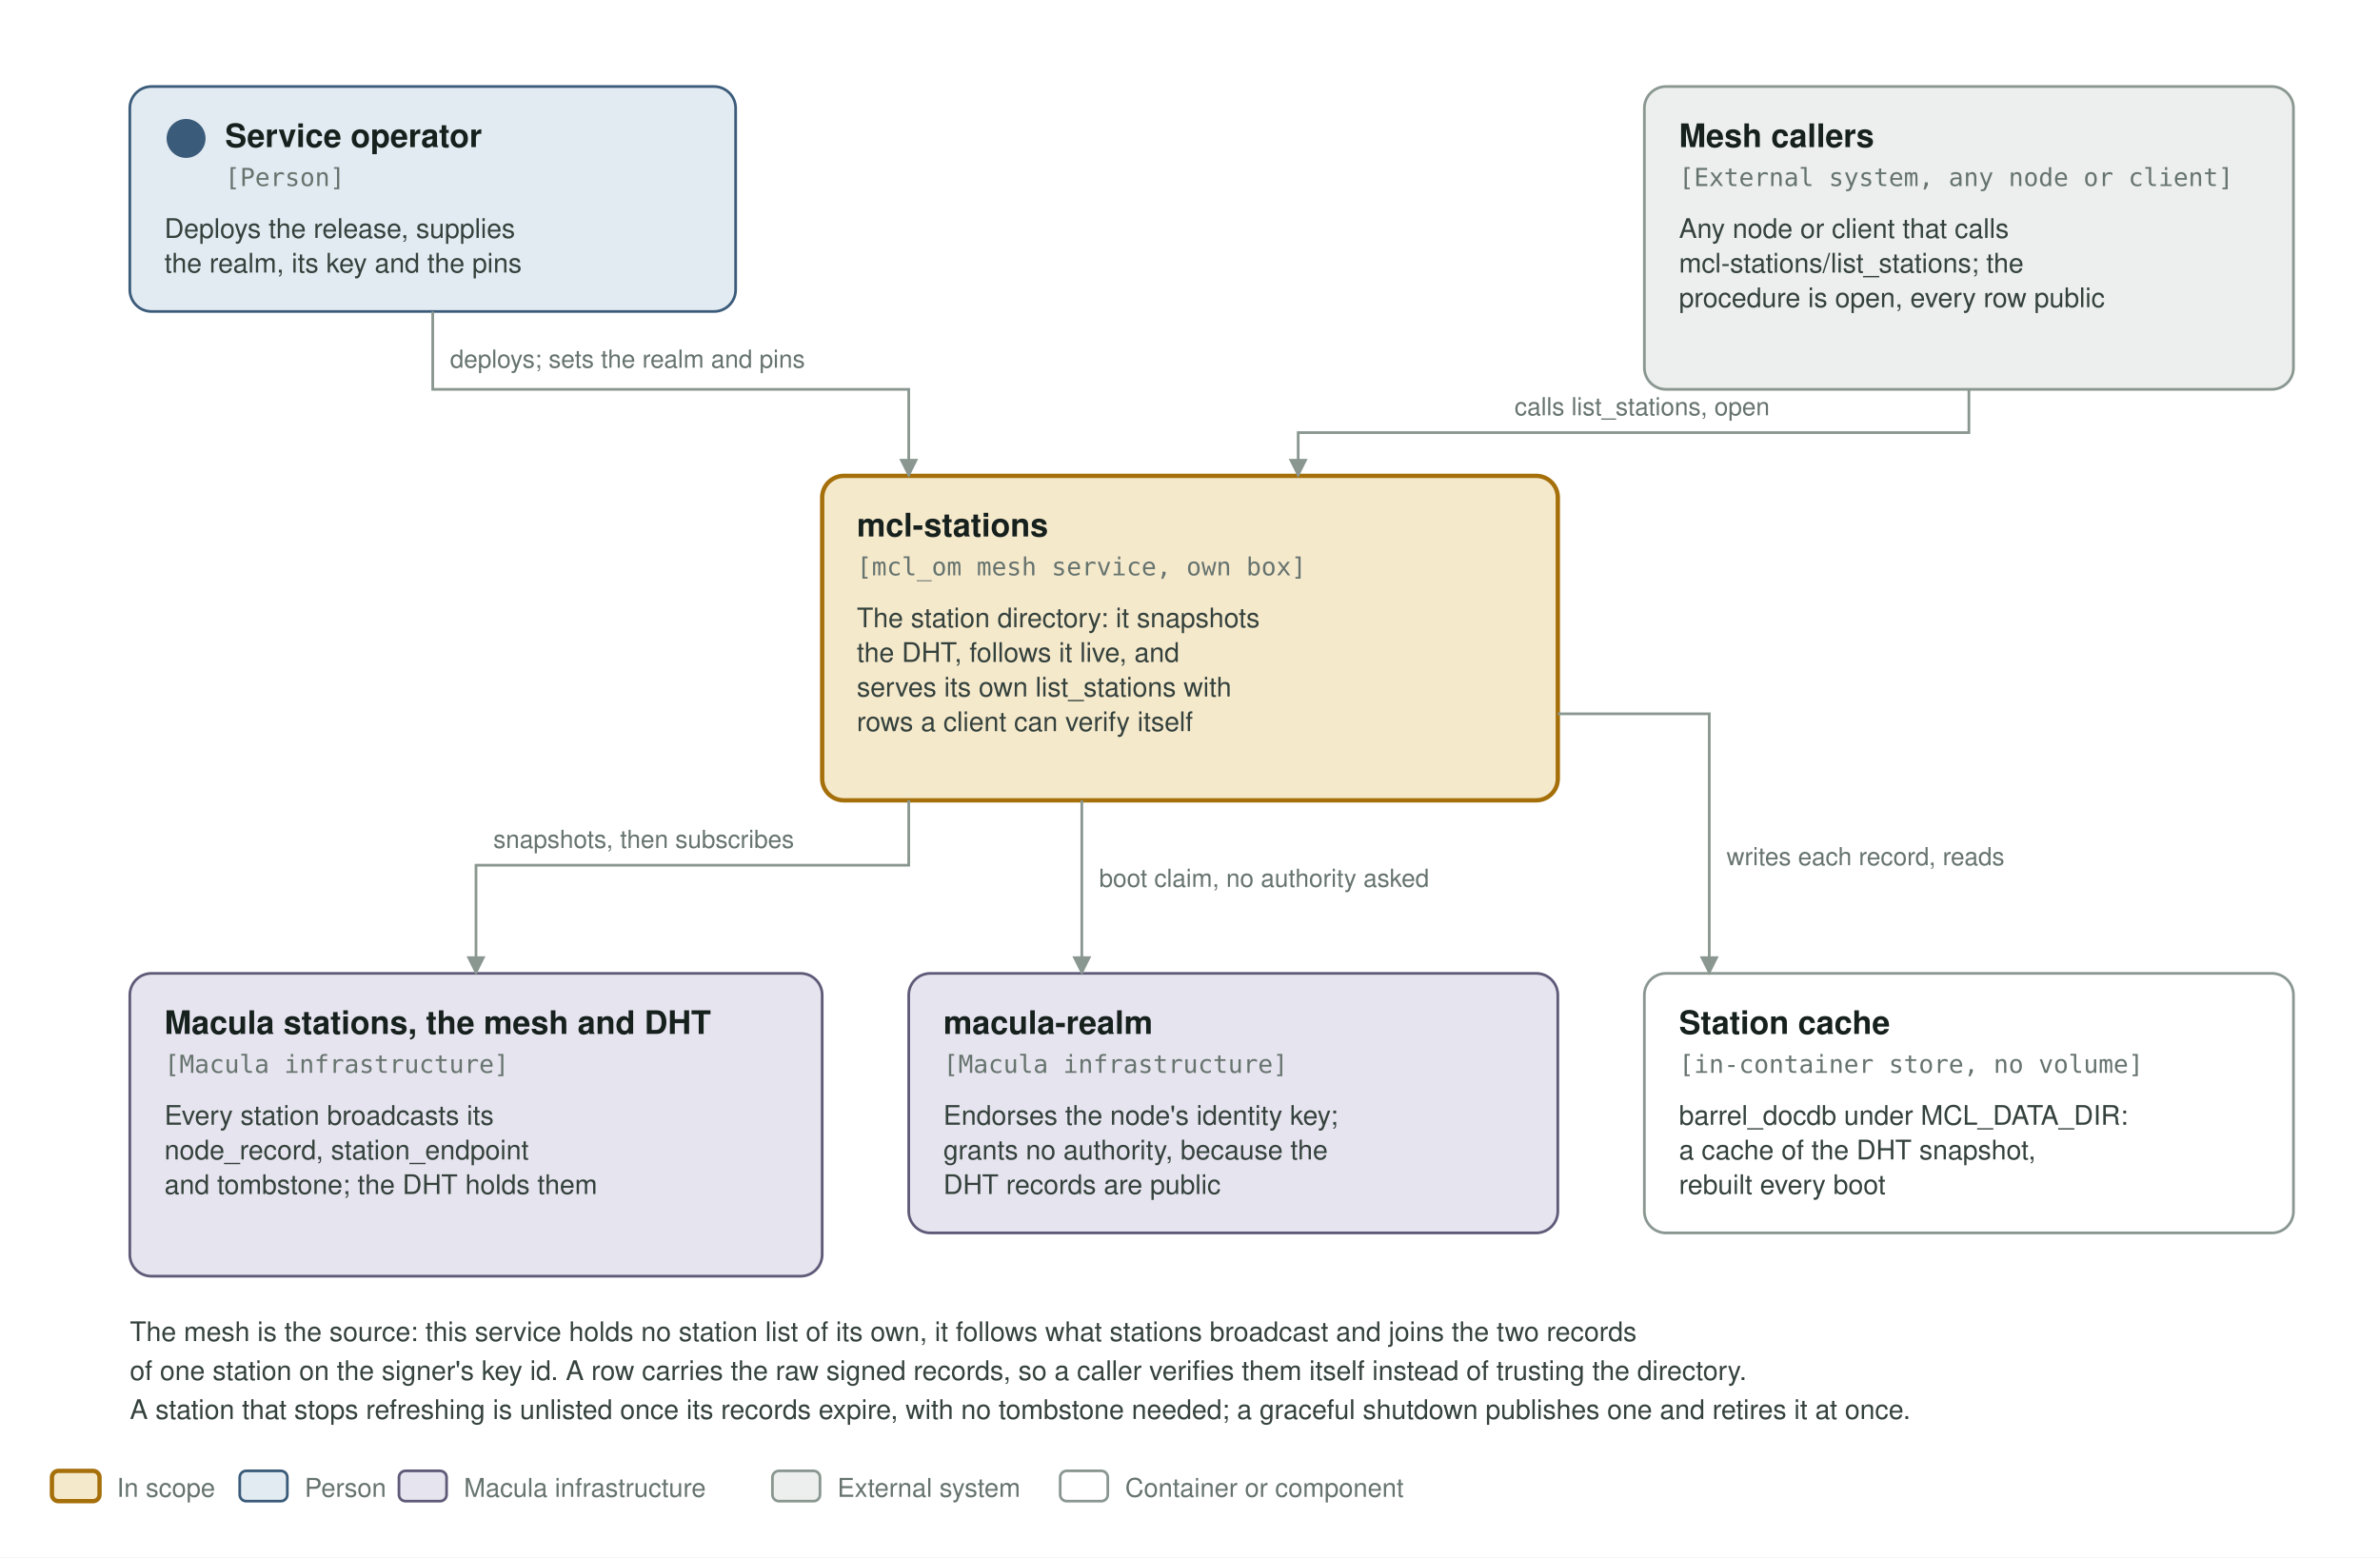
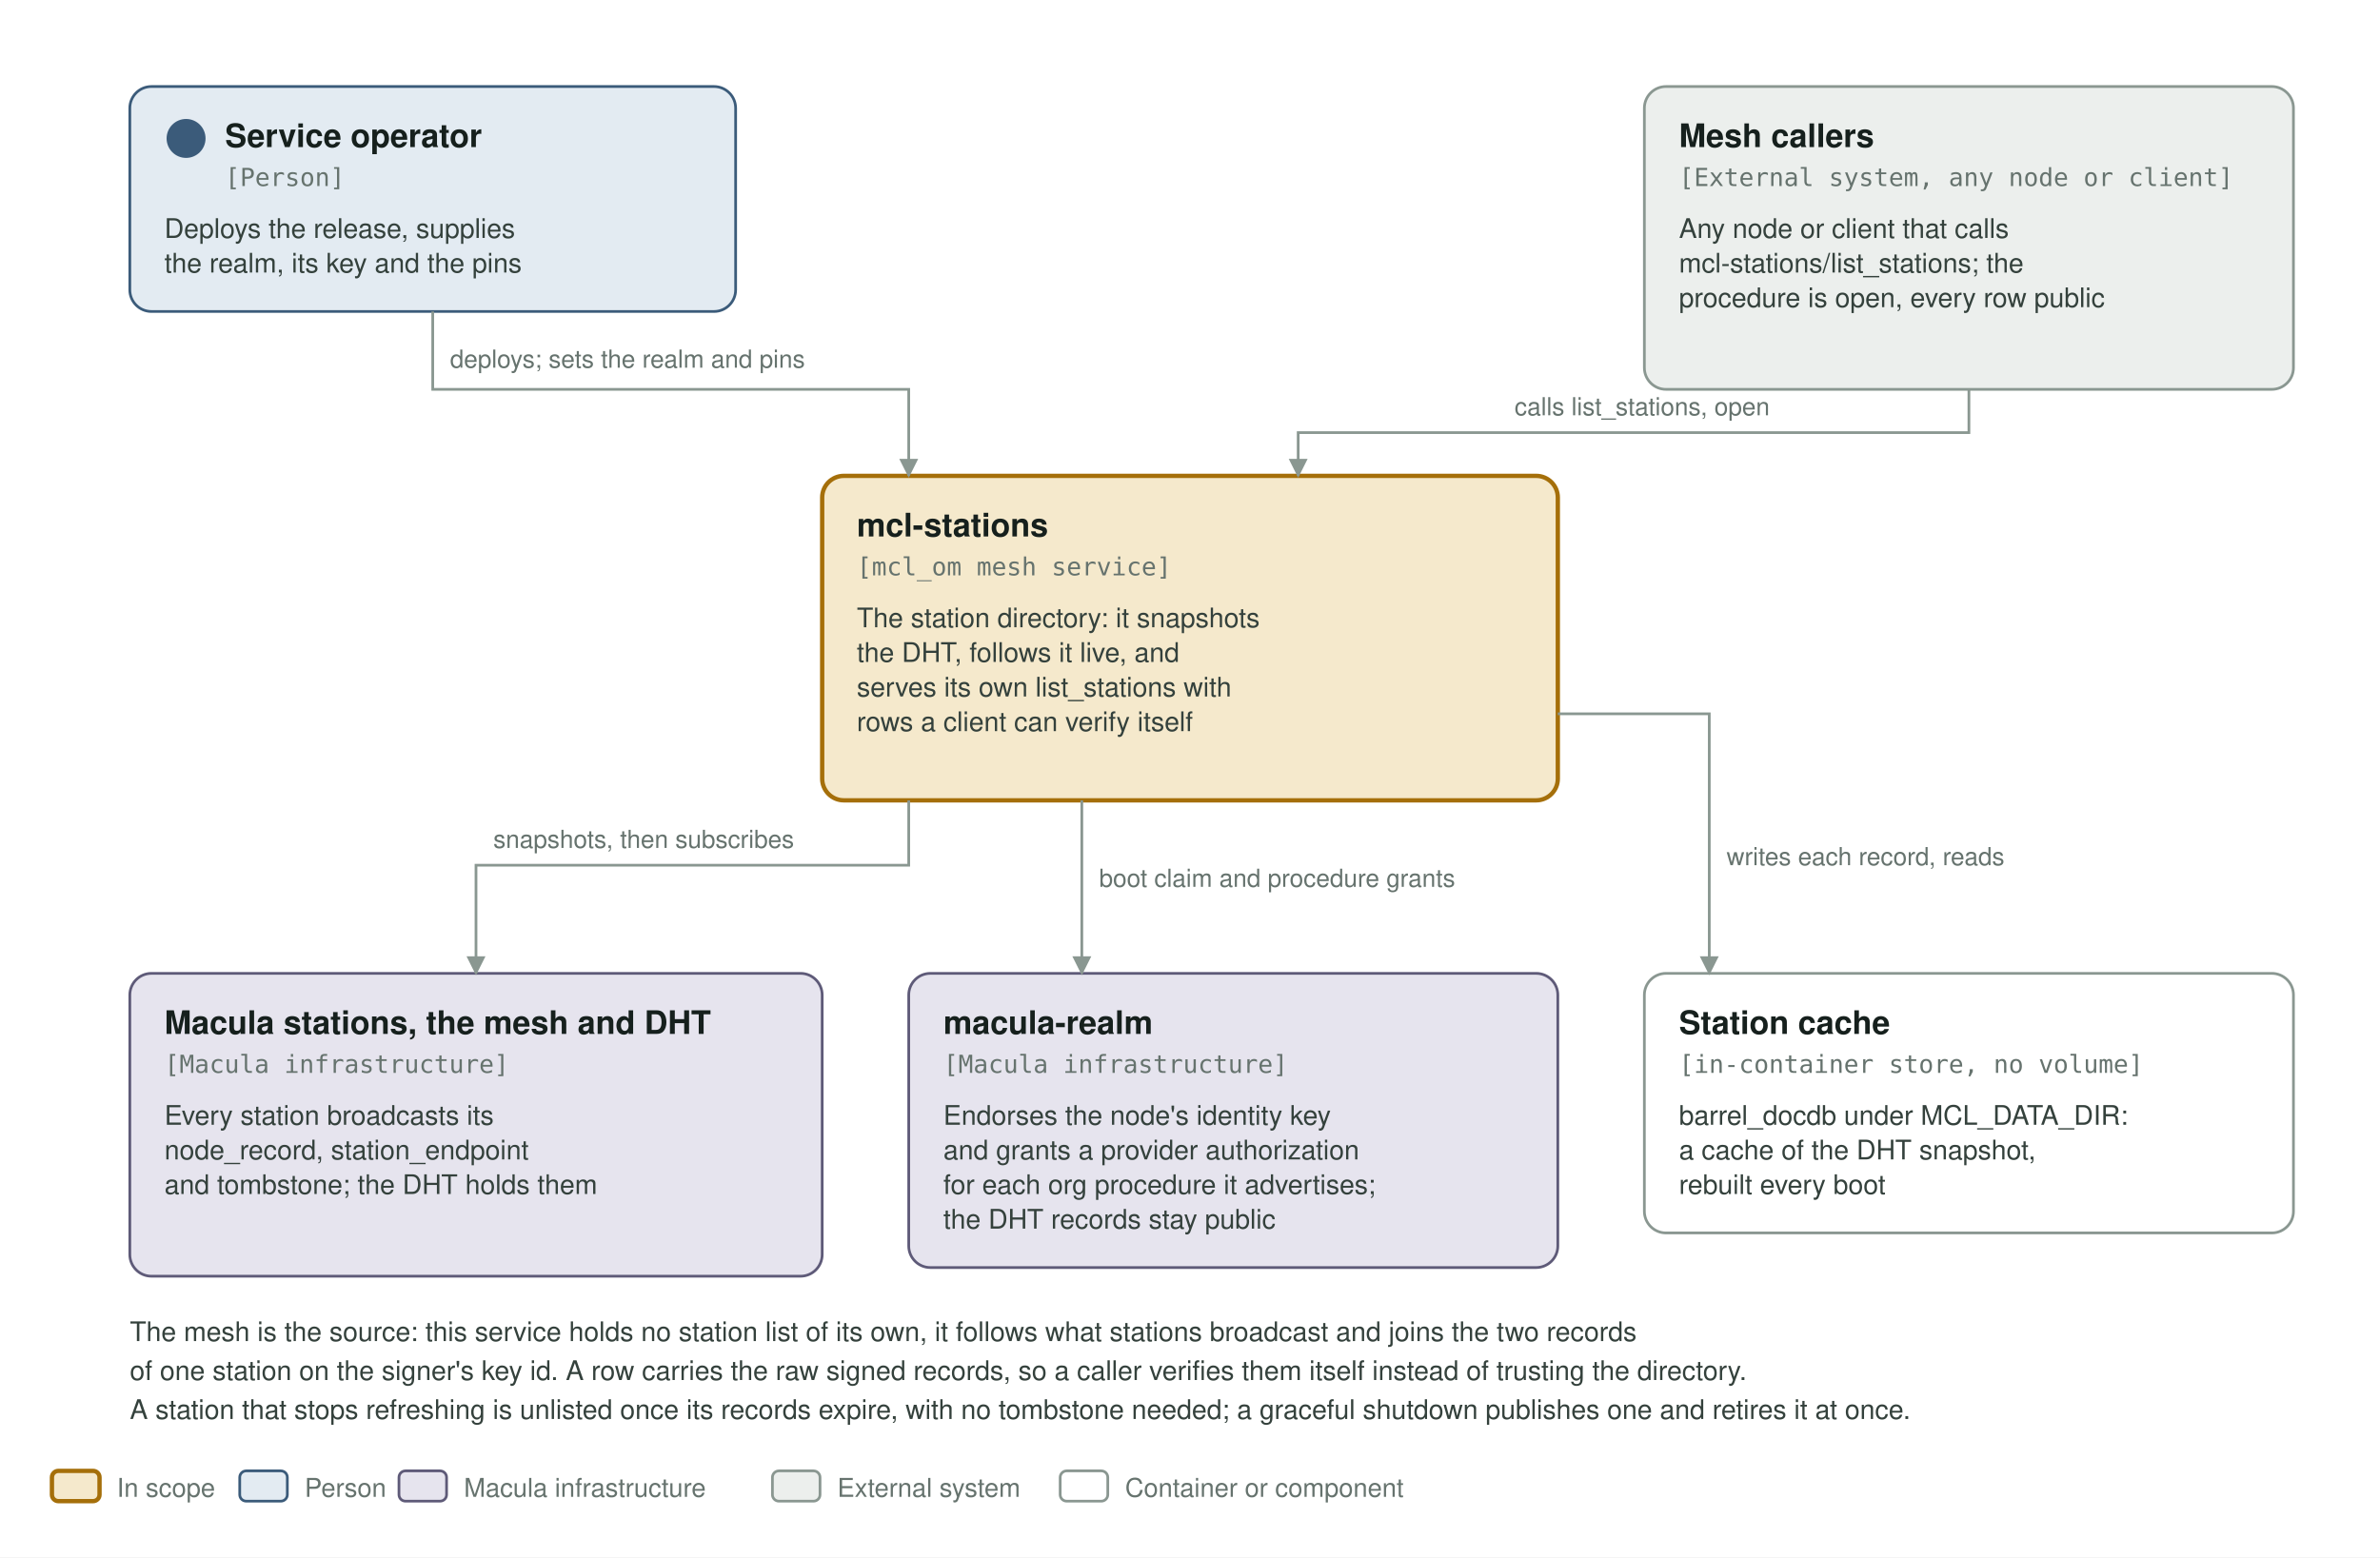
<svg xmlns="http://www.w3.org/2000/svg" viewBox="0 0 1100 720" role="img" aria-label="mcl-stations system context">
  <style>
.t-name { font-family: "Atkinson Hyperlegible", "Segoe UI", system-ui, -apple-system, Helvetica, Arial, sans-serif; font-size: 15px; font-weight: 700; }
.t-desc { font-family: "Atkinson Hyperlegible", "Segoe UI", system-ui, -apple-system, Helvetica, Arial, sans-serif; font-size: 12.5px; }
.t-rel { font-family: "Atkinson Hyperlegible", "Segoe UI", system-ui, -apple-system, Helvetica, Arial, sans-serif; font-size: 11.5px; paint-order: stroke; stroke-width: 4px; stroke-linejoin: round; }
.t-code { font-family: "JetBrains Mono", ui-monospace, Menlo, Consolas, monospace; font-size: 13px; font-weight: 600; }
.t-type { font-family: "JetBrains Mono", ui-monospace, Menlo, Consolas, monospace; font-size: 11.5px; }
.t-bound { font-family: "JetBrains Mono", ui-monospace, Menlo, Consolas, monospace; font-size: 12px; font-weight: 600; }
.t-leg { font-family: "Atkinson Hyperlegible", "Segoe UI", system-ui, -apple-system, Helvetica, Arial, sans-serif; font-size: 12px; }
.edge { fill: none; stroke-width: 1.25; }
.edge-later { fill: none; stroke-width: 1.25; stroke-dasharray: 5 4; }
.bg { fill: #FFFFFF; }
.b-sys { fill: #F5E9CC; stroke: #A56F0A; stroke-width: 2; }
.b-per { fill: #E3EBF2; stroke: #3B5B7A; stroke-width: 1.25; }
.b-mac { fill: #E6E4EE; stroke: #5E5A78; stroke-width: 1.25; }
.b-ext { fill: #ECEFED; stroke: #8A9791; stroke-width: 1.25; }
.b-cmp { fill: #FFFFFF; stroke: #8A9791; stroke-width: 1.25; }
.b-later { fill: none; stroke: #8A9791; stroke-width: 1.25; stroke-dasharray: 5 4; }
.bound { fill: none; stroke: #B3BDB8; stroke-width: 1; }
.head { fill: #3B5B7A; }
.t-name, .t-code { fill: #16201D; }
.t-type, .t-bound, .t-leg { fill: #66736E; }
.t-desc { fill: #34413C; }
.t-rel { fill: #66736E; stroke: #FFFFFF; }
.edge, .edge-later { stroke: #8A9791; }
.arrowhead { fill: #8A9791; }
@media (prefers-color-scheme: dark) {
.bg { fill: #171F1C; }
.b-sys { fill: #3A2E13; stroke: #E3AA3C; }
.b-per { fill: #1D2A36; stroke: #8EB4D8; }
.b-mac { fill: #26243A; stroke: #A9A4C8; }
.b-ext { fill: #1C2421; stroke: #7D8B85; }
.b-cmp { fill: #171F1C; stroke: #7D8B85; }
.b-later { stroke: #7D8B85; }
.bound { stroke: #4A5752; }
.head { fill: #8EB4D8; }
.t-name, .t-code { fill: #E6ECE9; }
.t-type, .t-bound, .t-leg { fill: #93A09A; }
.t-desc { fill: #C3CDC8; }
.t-rel { fill: #93A09A; stroke: #171F1C; }
.edge, .edge-later { stroke: #7D8B85; }
.arrowhead { fill: #7D8B85; }
}
</style>
  <defs>
    <marker id="a" viewBox="0 0 10 10" refX="9" refY="5" markerWidth="7" markerHeight="7" orient="auto-start-reverse">
      <path class="arrowhead" d="M0 0L10 5L0 10z" />
    </marker>
  </defs>
  <rect class="bg" x="0" y="0" width="1100" height="720" />
  <rect class="b-per" x="60" y="40" width="280" height="104" rx="10" />
  <circle class="head" cx="86" cy="64" r="9" />
  <text class="t-name" x="104" y="68">Service operator</text>
  <text class="t-type" x="104" y="86">[Person]</text>
  <text class="t-desc" x="76" y="110">Deploys the release, supplies</text>
  <text class="t-desc" x="76" y="126">the realm, its key and the pins</text>
  <rect class="b-ext" x="760" y="40" width="300" height="140" rx="10" />
  <text class="t-name" x="776" y="68">Mesh callers</text>
  <text class="t-type" x="776" y="86">[External system, any node or client]</text>
  <text class="t-desc" x="776" y="110">Any node or client that calls</text>
  <text class="t-desc" x="776" y="126">mcl-stations/list_stations; the</text>
  <text class="t-desc" x="776" y="142">procedure is open, every row public</text>
  <rect class="b-sys" x="380" y="220" width="340" height="150" rx="10" />
  <text class="t-name" x="396" y="248">mcl-stations</text>
-   <text class="t-type" x="396" y="266">[mcl_om mesh service, own box]</text>
+   <text class="t-type" x="396" y="266">[mcl_om mesh service]</text>
  <text class="t-desc" x="396" y="290">The station directory: it snapshots</text>
  <text class="t-desc" x="396" y="306">the DHT, follows it live, and</text>
  <text class="t-desc" x="396" y="322">serves its own list_stations with</text>
  <text class="t-desc" x="396" y="338">rows a client can verify itself</text>
  <rect class="b-mac" x="60" y="450" width="320" height="140" rx="10" />
  <text class="t-name" x="76" y="478">Macula stations, the mesh and DHT</text>
  <text class="t-type" x="76" y="496">[Macula infrastructure]</text>
  <text class="t-desc" x="76" y="520">Every station broadcasts its</text>
  <text class="t-desc" x="76" y="536">node_record, station_endpoint</text>
  <text class="t-desc" x="76" y="552">and tombstone; the DHT holds them</text>
-   <rect class="b-mac" x="420" y="450" width="300" height="120" rx="10" />
+   <rect class="b-mac" x="420" y="450" width="300" height="136" rx="10" />
  <text class="t-name" x="436" y="478">macula-realm</text>
  <text class="t-type" x="436" y="496">[Macula infrastructure]</text>
-   <text class="t-desc" x="436" y="520">Endorses the node's identity key;</text>
-   <text class="t-desc" x="436" y="536">grants no authority, because the</text>
-   <text class="t-desc" x="436" y="552">DHT records are public</text>
+   <text class="t-desc" x="436" y="520">Endorses the node's identity key</text>
+   <text class="t-desc" x="436" y="536">and grants a provider authorization</text>
+   <text class="t-desc" x="436" y="552">for each org procedure it advertises;</text>
+   <text class="t-desc" x="436" y="568">the DHT records stay public</text>
  <rect class="b-cmp" x="760" y="450" width="300" height="120" rx="10" />
  <text class="t-name" x="776" y="478">Station cache</text>
  <text class="t-type" x="776" y="496">[in-container store, no volume]</text>
  <text class="t-desc" x="776" y="520">barrel_docdb under MCL_DATA_DIR:</text>
  <text class="t-desc" x="776" y="536">a cache of the DHT snapshot,</text>
  <text class="t-desc" x="776" y="552">rebuilt every boot</text>
  <path class="edge" d="M200 144V180H420V220" marker-end="url(#a)" />
  <text class="t-rel" x="208" y="170">deploys; sets the realm and pins</text>
  <path class="edge" d="M910 180V200H600V220" marker-end="url(#a)" />
  <text class="t-rel" x="700" y="192">calls list_stations, open</text>
  <path class="edge" d="M420 370V400H220V450" marker-end="url(#a)" />
  <text class="t-rel" x="228" y="392">snapshots, then subscribes</text>
  <path class="edge" d="M500 370V450" marker-end="url(#a)" />
-   <text class="t-rel" x="508" y="410">boot claim, no authority asked</text>
+   <text class="t-rel" x="508" y="410">boot claim and procedure grants</text>
  <path class="edge" d="M720 330H790V450" marker-end="url(#a)" />
  <text class="t-rel" x="798" y="400">writes each record, reads</text>
  <text class="t-desc" x="60" y="620">The mesh is the source: this service holds no station list of its own, it follows what stations broadcast and joins the two records</text>
  <text class="t-desc" x="60" y="638">of one station on the signer's key id. A row carries the raw signed records, so a caller verifies them itself instead of trusting the directory.</text>
  <text class="t-desc" x="60" y="656">A station that stops refreshing is unlisted once its records expire, with no tombstone needed; a graceful shutdown publishes one and retires it at once.</text>
  <rect class="b-sys" x="24" y="680" width="22" height="14" rx="3" />
  <text class="t-leg" x="54" y="692">In scope</text>
  <rect class="b-per" x="110.8" y="680" width="22" height="14" rx="3" />
  <text class="t-leg" x="140.8" y="692">Person</text>
  <rect class="b-mac" x="184.4" y="680" width="22" height="14" rx="3" />
  <text class="t-leg" x="214.4" y="692">Macula infrastructure</text>
  <rect class="b-ext" x="357.0" y="680" width="22" height="14" rx="3" />
  <text class="t-leg" x="387.0" y="692">External system</text>
  <rect class="b-cmp" x="490.0" y="680" width="22" height="14" rx="3" />
  <text class="t-leg" x="520.0" y="692">Container or component</text>
</svg>
